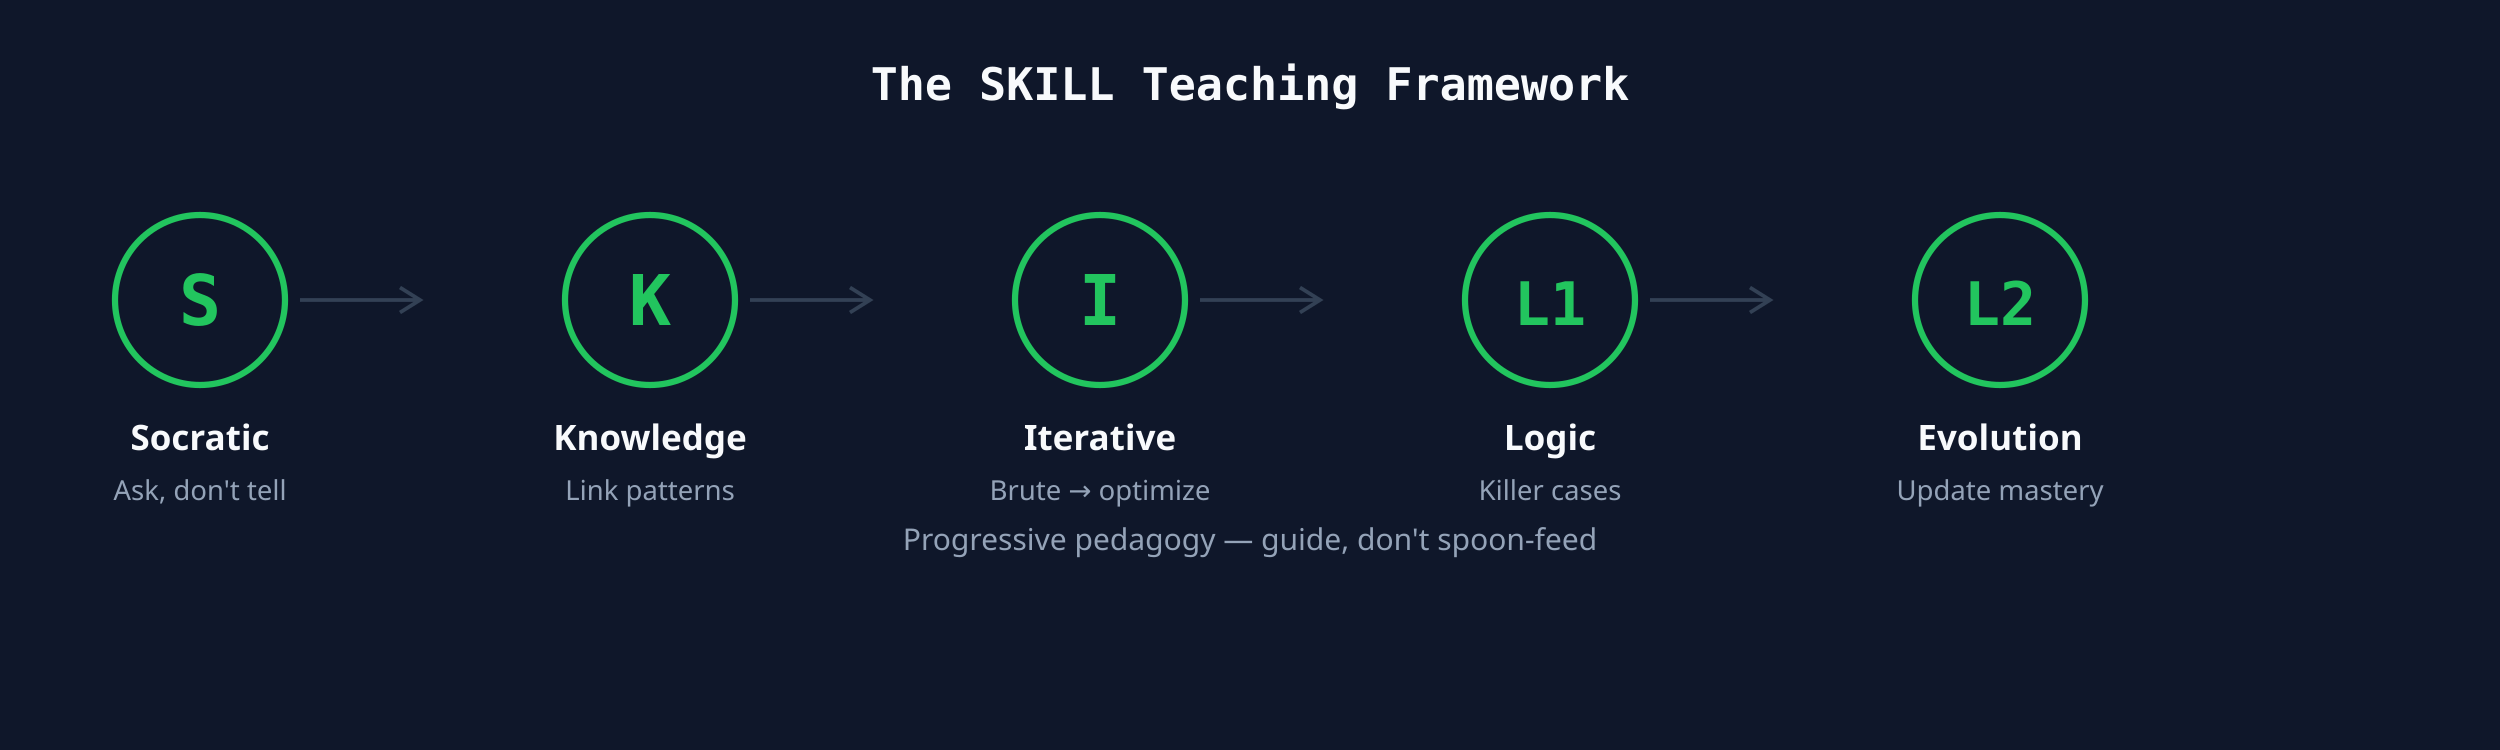
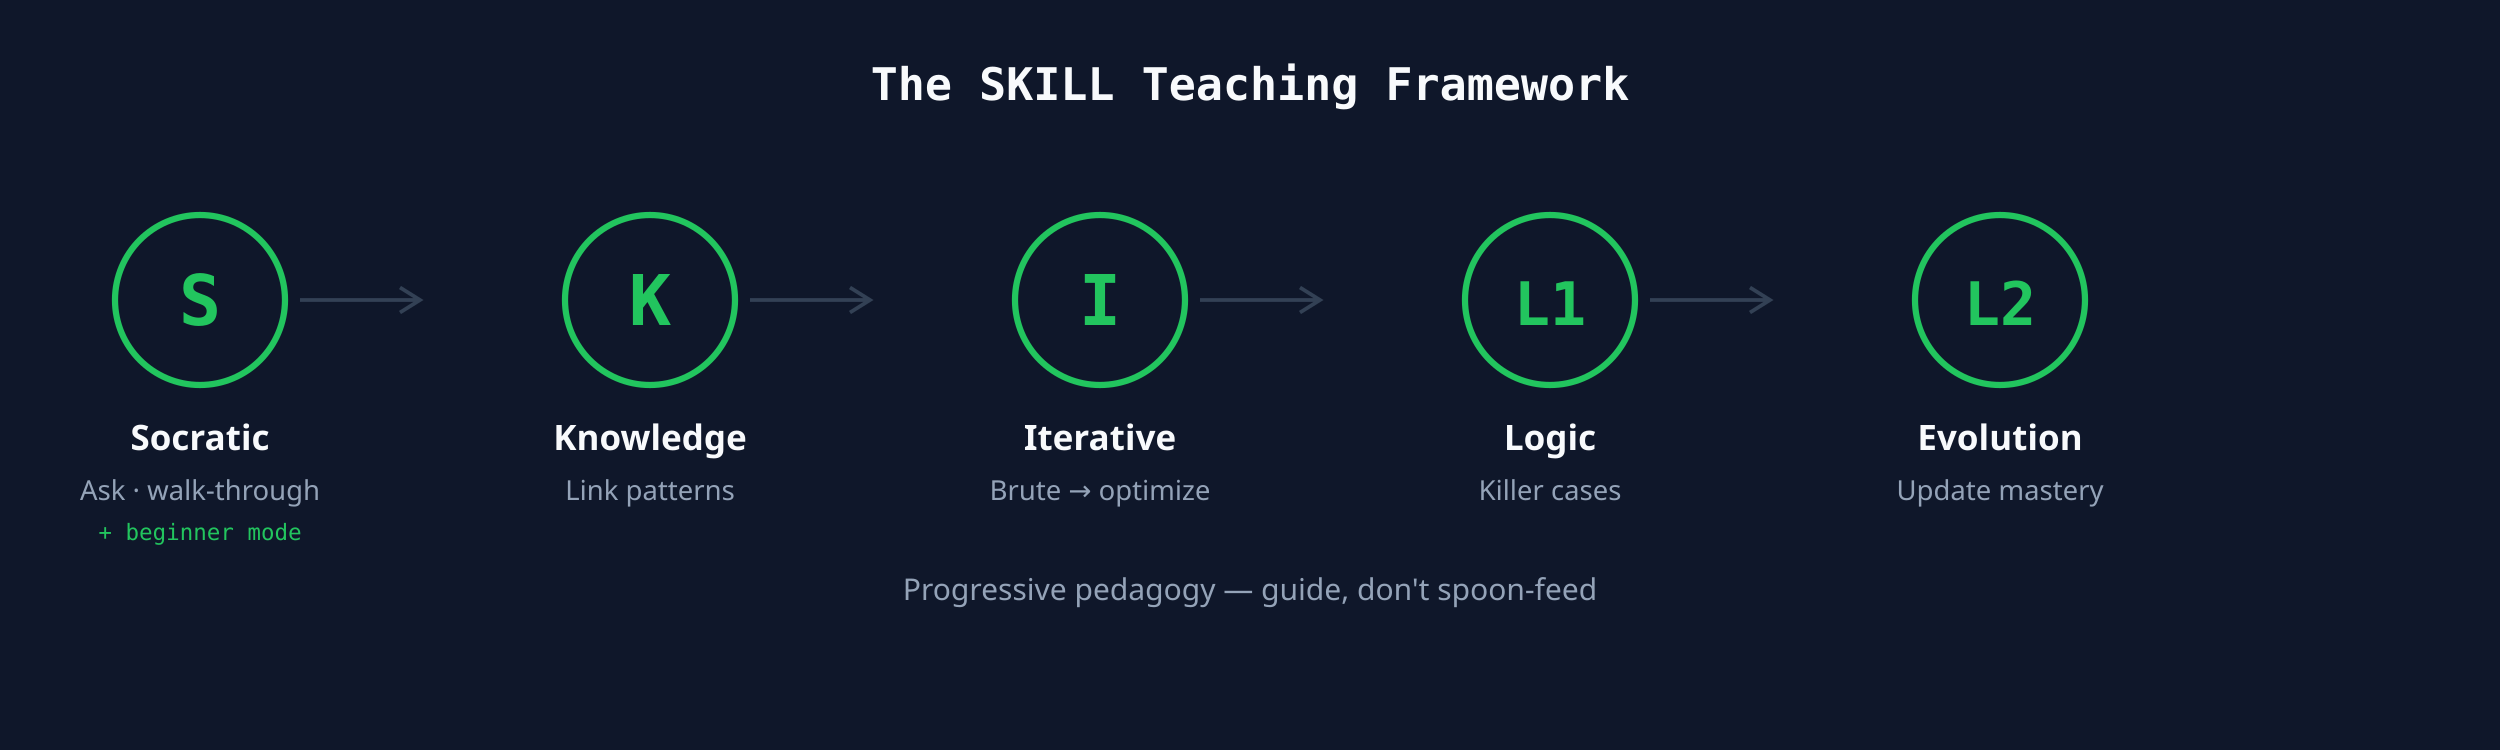
<svg xmlns="http://www.w3.org/2000/svg" viewBox="0 0 1000 300" width="1000" height="300" font-family="'Fira Sans', sans-serif">
  <rect width="1000" height="300" fill="#0f172a" />
  <g transform="translate(40, 80)">
    <circle cx="40" cy="40" r="34" fill="#0f172a" stroke="#22c55e" stroke-width="2.5" />
    <text x="40" y="50" fill="#22c55e" font-family="'Fira Code', monospace" font-size="28" font-weight="700" text-anchor="middle">S</text>
    <text x="40" y="100" fill="#f8fafc" font-size="14" font-weight="600" text-anchor="middle">Socratic</text>
-     <text x="40" y="120" fill="#94a3b8" font-size="11" text-anchor="middle">Ask, don't tell</text>
+     <text x="40" y="120" fill="#94a3b8" font-size="11" text-anchor="middle">Ask · walk-through</text>
+     <text x="40" y="136" fill="#22c55e" font-size="9" font-family="'Fira Code', monospace" text-anchor="middle">+ beginner mode</text>
  </g>
  <g transform="translate(120, 120)" stroke="#334155" stroke-width="1.5" fill="none">
    <path d="M0 0 L48 0 M40 -5 L48 0 L40 5" />
  </g>
  <g transform="translate(220, 80)">
    <circle cx="40" cy="40" r="34" fill="#0f172a" stroke="#22c55e" stroke-width="2.5" />
    <text x="40" y="50" fill="#22c55e" font-family="'Fira Code', monospace" font-size="28" font-weight="700" text-anchor="middle">K</text>
    <text x="40" y="100" fill="#f8fafc" font-size="14" font-weight="600" text-anchor="middle">Knowledge</text>
    <text x="40" y="120" fill="#94a3b8" font-size="11" text-anchor="middle">Link patterns</text>
  </g>
  <g transform="translate(300, 120)" stroke="#334155" stroke-width="1.5" fill="none">
    <path d="M0 0 L48 0 M40 -5 L48 0 L40 5" />
  </g>
  <g transform="translate(400, 80)">
    <circle cx="40" cy="40" r="34" fill="#0f172a" stroke="#22c55e" stroke-width="2.5" />
    <text x="40" y="50" fill="#22c55e" font-family="'Fira Code', monospace" font-size="28" font-weight="700" text-anchor="middle">I</text>
    <text x="40" y="100" fill="#f8fafc" font-size="14" font-weight="600" text-anchor="middle">Iterative</text>
    <text x="40" y="120" fill="#94a3b8" font-size="11" text-anchor="middle">Brute → optimize</text>
  </g>
  <g transform="translate(480, 120)" stroke="#334155" stroke-width="1.5" fill="none">
    <path d="M0 0 L48 0 M40 -5 L48 0 L40 5" />
  </g>
  <g transform="translate(580, 80)">
    <circle cx="40" cy="40" r="34" fill="#0f172a" stroke="#22c55e" stroke-width="2.5" />
    <text x="40" y="50" fill="#22c55e" font-family="'Fira Code', monospace" font-size="24" font-weight="700" text-anchor="middle">L1</text>
    <text x="40" y="100" fill="#f8fafc" font-size="14" font-weight="600" text-anchor="middle">Logic</text>
    <text x="40" y="120" fill="#94a3b8" font-size="11" text-anchor="middle">Killer cases</text>
  </g>
  <g transform="translate(660, 120)" stroke="#334155" stroke-width="1.5" fill="none">
    <path d="M0 0 L48 0 M40 -5 L48 0 L40 5" />
  </g>
  <g transform="translate(760, 80)">
    <circle cx="40" cy="40" r="34" fill="#0f172a" stroke="#22c55e" stroke-width="2.5" />
    <text x="40" y="50" fill="#22c55e" font-family="'Fira Code', monospace" font-size="24" font-weight="700" text-anchor="middle">L2</text>
    <text x="40" y="100" fill="#f8fafc" font-size="14" font-weight="600" text-anchor="middle">Evolution</text>
    <text x="40" y="120" fill="#94a3b8" font-size="11" text-anchor="middle">Update mastery</text>
  </g>
  <text x="500" y="40" fill="#f8fafc" font-family="'Fira Code', monospace" font-size="18" font-weight="700" text-anchor="middle">The SKILL Teaching Framework</text>
-   <text x="500" y="220" fill="#94a3b8" font-size="12" text-anchor="middle">Progressive pedagogy — guide, don't spoon-feed</text>
+   <text x="500" y="240" fill="#94a3b8" font-size="12" text-anchor="middle">Progressive pedagogy — guide, don't spoon-feed</text>
</svg>
